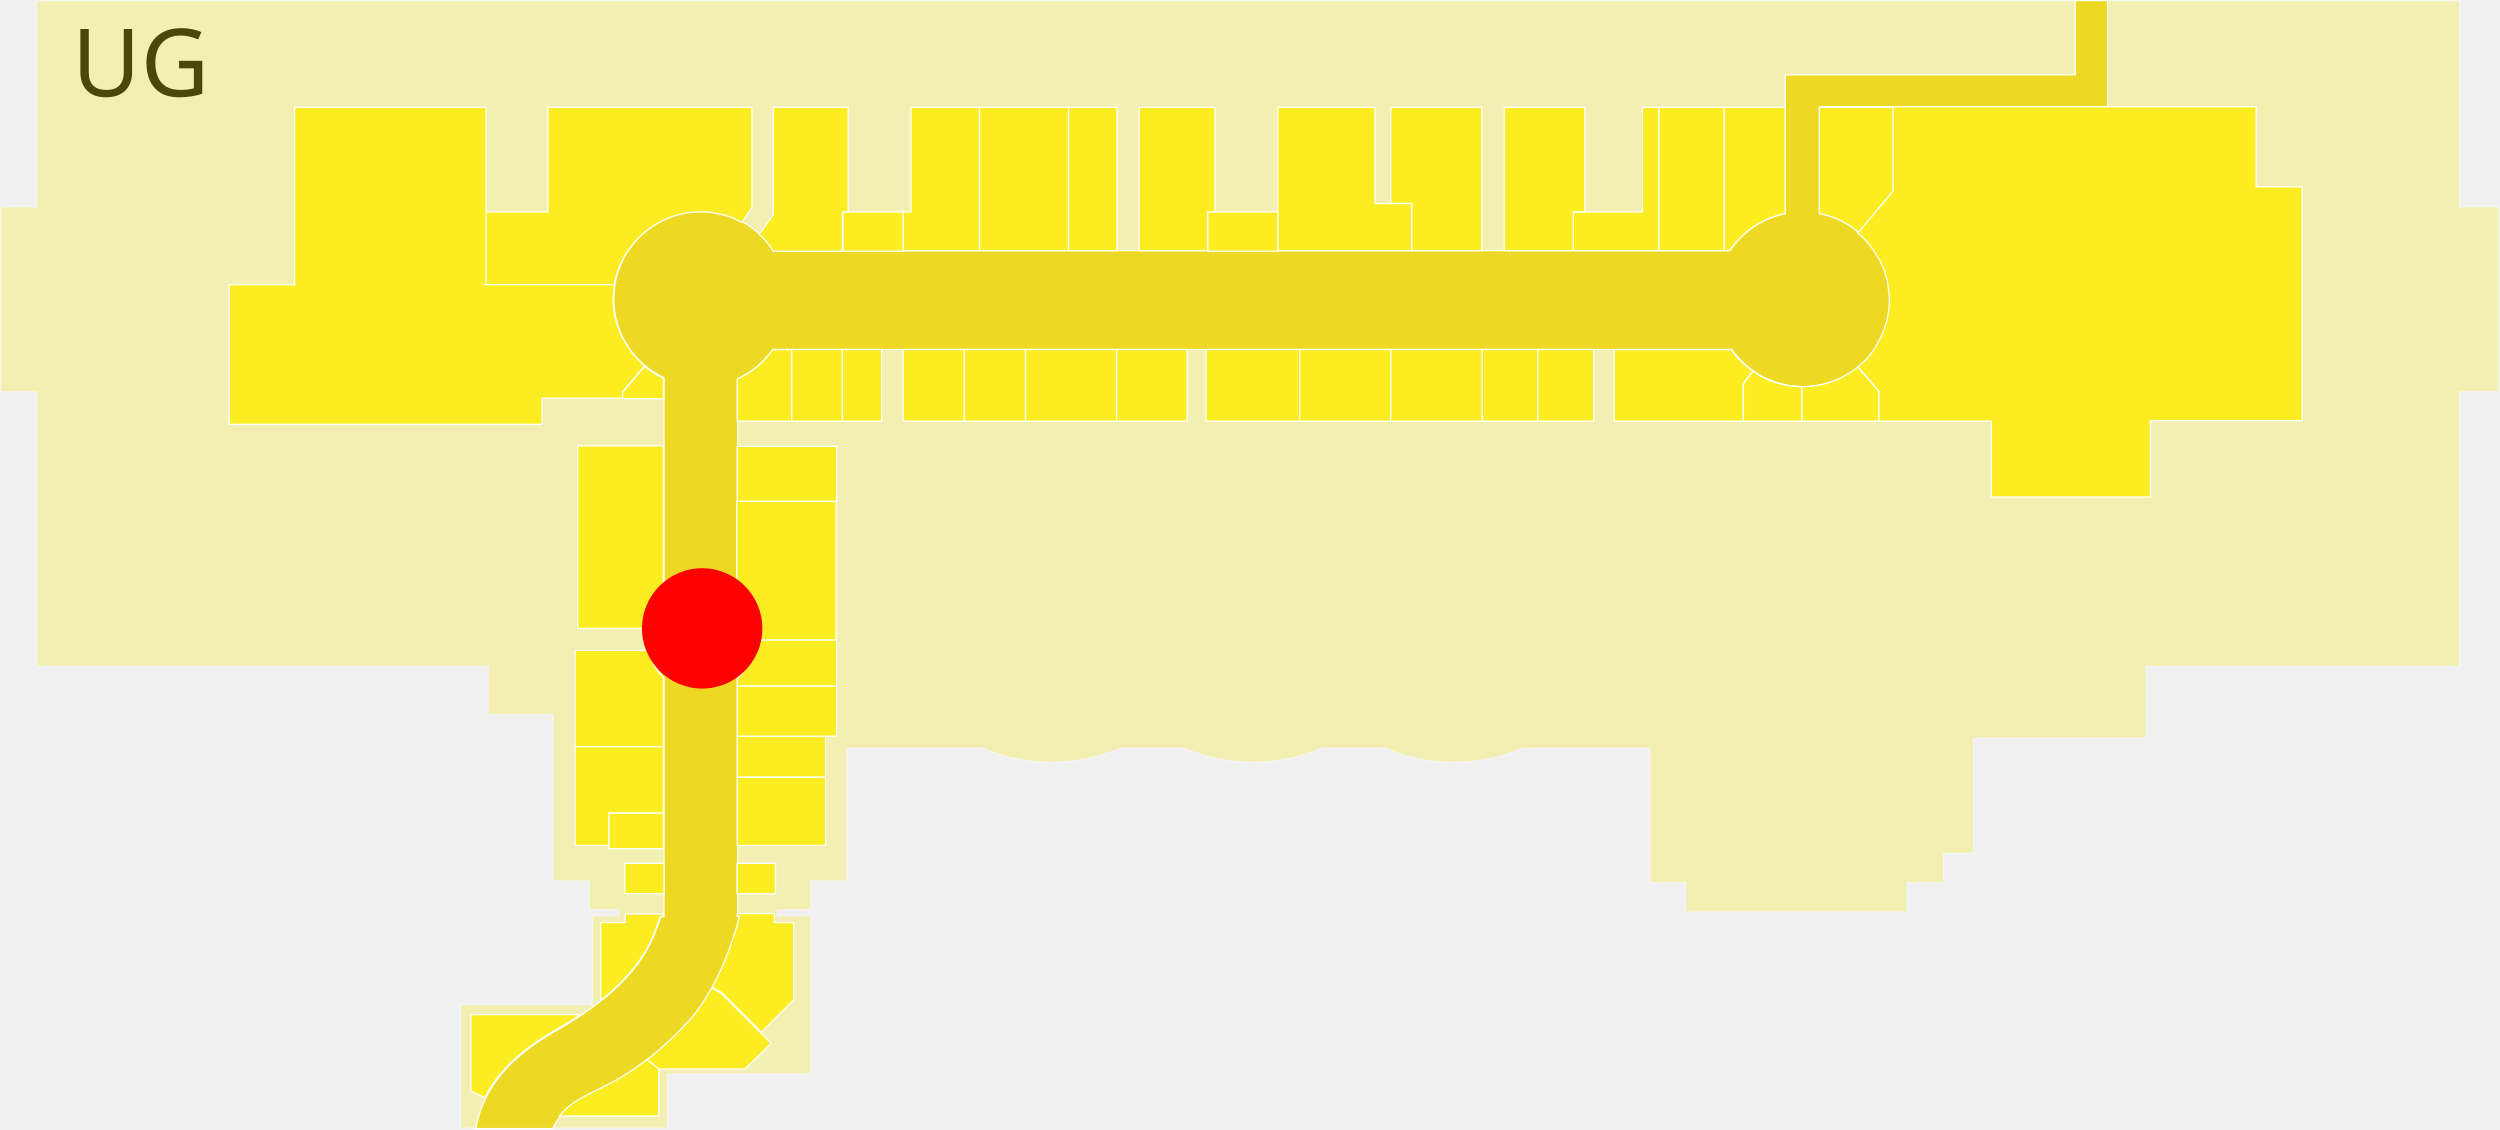
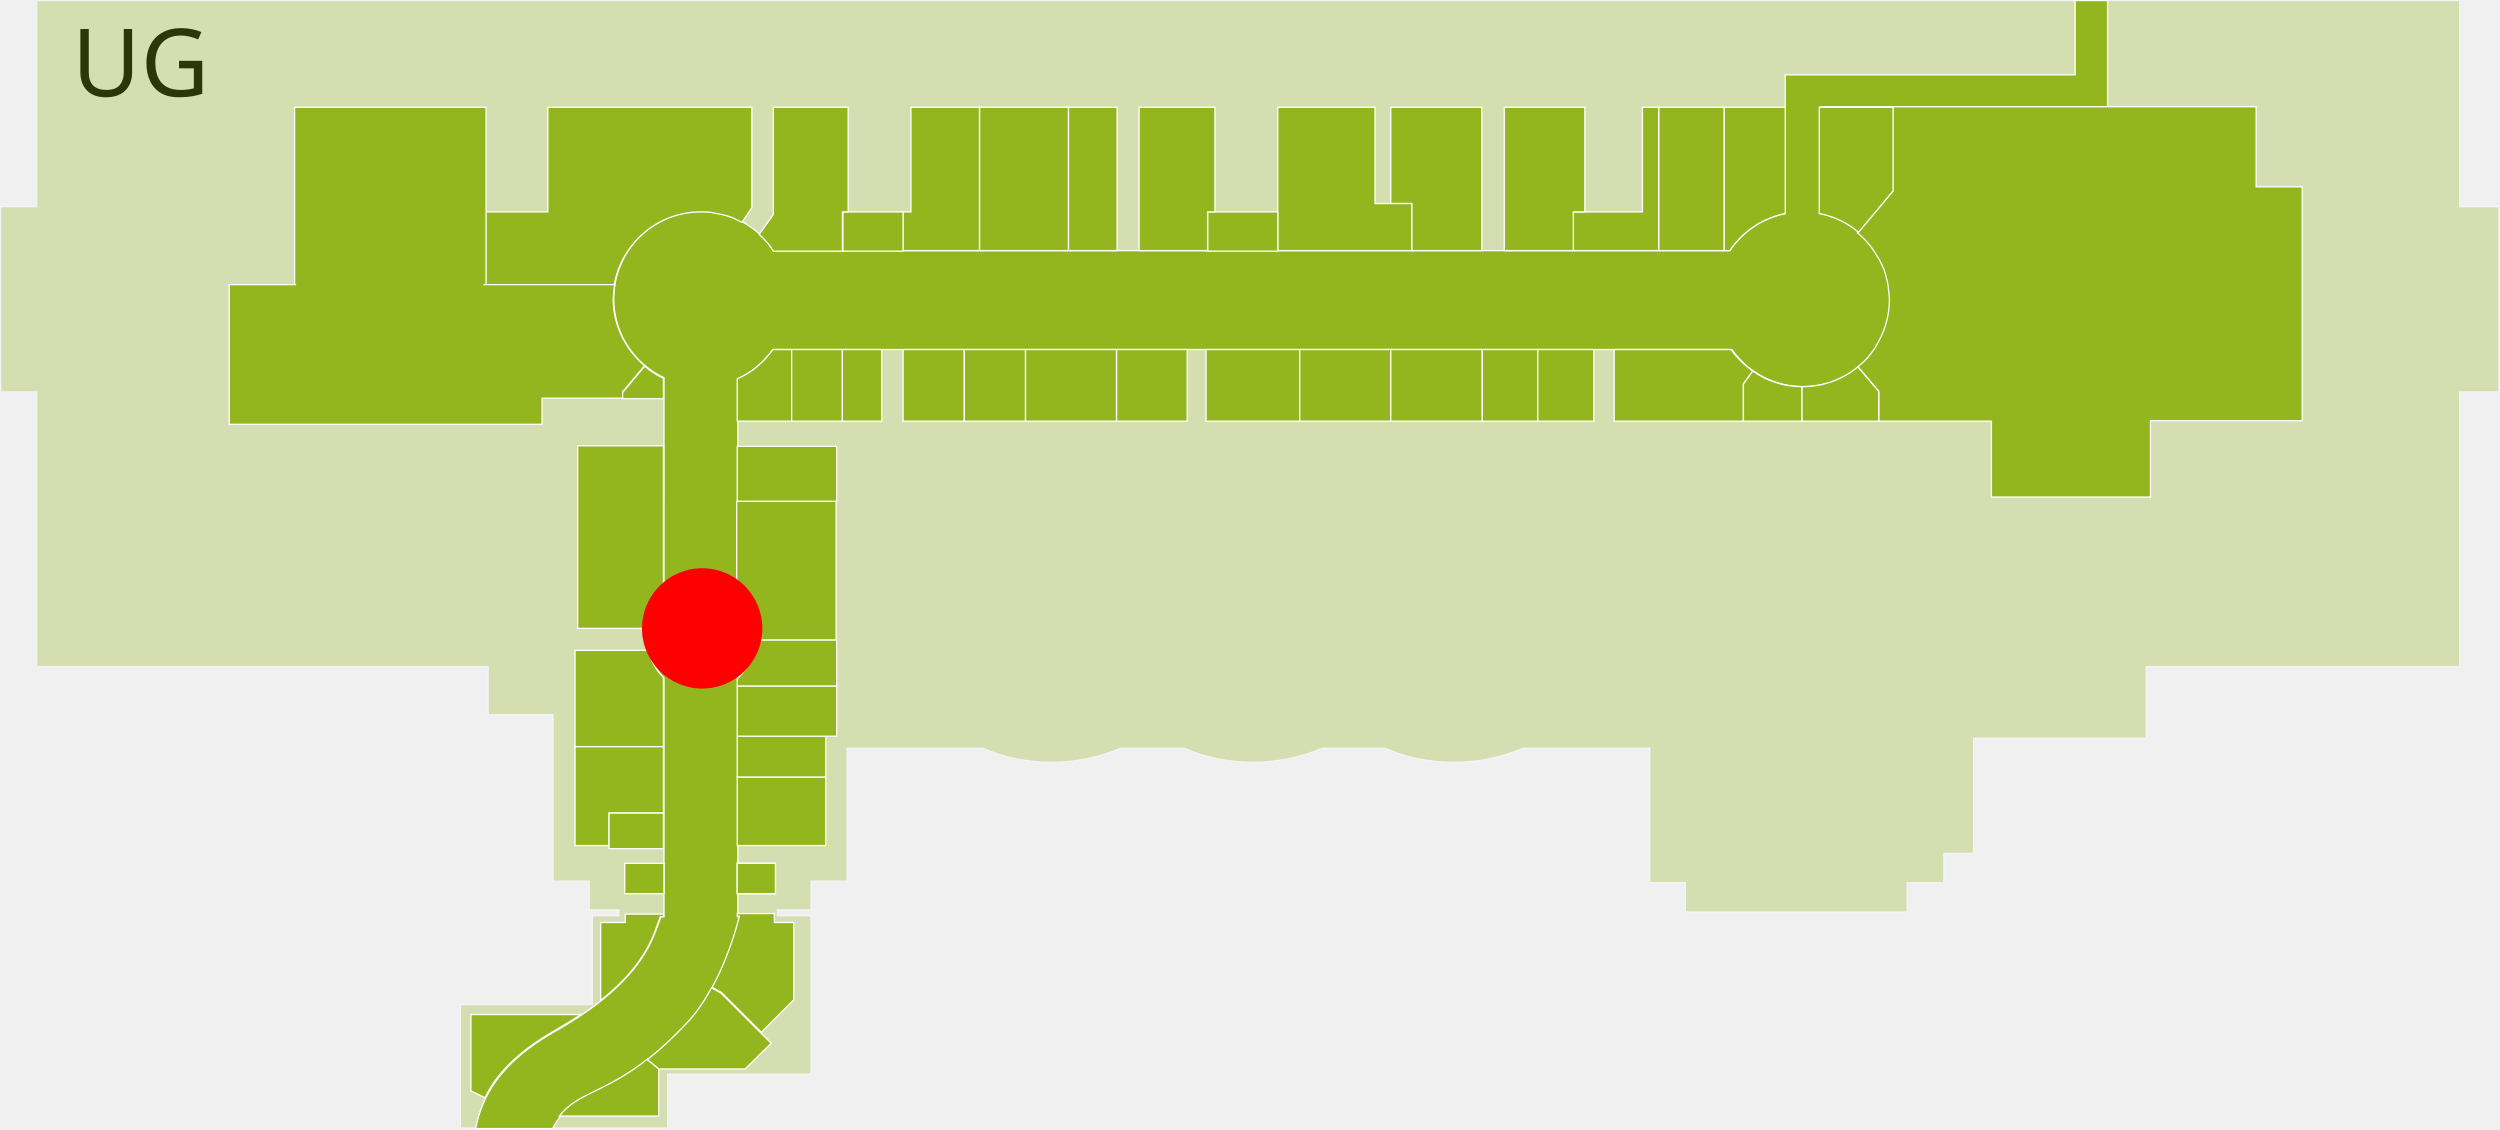
<svg xmlns="http://www.w3.org/2000/svg" version="1.1" id="Ebene_1" x="0px" y="0px" viewBox="0 0 477.8 215.8" style="enable-background:new 0 0 477.8 215.8;" xml:space="preserve">
  <style type="text/css">
	.st0{fill:none;}
	.st1{font-family:'ArialMT';}
	.st2{font-size:18px;}
- 	.st3{opacity:0.3;fill:#FBED22;stroke:#FFFFFF;stroke-width:0.25;enable-background:new    ;}
- 	.st4{fill:#EDD924;stroke:#FFFFFF;stroke-width:0.25;enable-background:new    ;}
- 	.st5{fill:#FBED22;stroke:#FFFFFF;stroke-width:0.25;}
- 	.st6{fill:#88A80D;stroke:#FFFFFF;stroke-width:0.25;}
- 	.st7{fill:#FBED22;}
- 	.st8{fill:#FF0000;}
+ 	.st3{opacity:0.3;fill:#93B61F;stroke:#FFFFFF;stroke-width:0.25;enable-background:new    ;}
+ 	.st4{fill:#93B61F;stroke:#FFFFFF;stroke-width:0.25;}
+ 	.st5{fill:#93B61F;}
+ 	.st6{fill:#FF0000;}
</style>
  <rect x="13.7" y="5.6" class="st0" width="33" height="16" />
  <text transform="matrix(1 0 0 1 13.7337 18.4053)" class="st1 st2">UG</text>
  <g>
    <path class="st3" d="M7,0.1v39.4H0.1v35.4H7v52.5h86.3v9.2h12.4v31.8h6.9v5.5h5.7v1.1h-5.1v17H88v23.6h39.6v-10.3H155V175h-6.4   v-1.1h6.4v-5.5h6.9V143h25.9c4.1,1.8,8.5,2.7,13.2,2.7s9.2-1,13.2-2.7h12.1c4.1,1.8,8.5,2.7,13.2,2.7s9.2-1,13.2-2.7h12   c4,1.8,8.5,2.7,13.2,2.7s9.2-1,13.2-2.7h24.2v25.7h6.8v5.6h42.4v-5.6h7v-5.6h5.7v-22h33v-13.7h59.9V74.9h7.5V39.5h-7.5V0.1H7z" />
    <path class="st4" d="M402.6,0.1h-6v14.2h-55.4v26.5c-4.4,0.9-8.2,3.5-10.6,7.1H147.9c-3-4.5-8.1-7.5-13.9-7.5   c-9.2,0-16.7,7.5-16.7,16.7c0,6.7,3.9,12.4,9.6,15.1V115c-1.9,1.8-3,4.4-3,7.3c0,2.8,1.2,5.4,3,7.3v45.6h-0.6   c-1.4,3.5-2.8,12.1-20.4,22c-10.6,6.1-13.8,12.5-15,18.5h14.7c4.5-8.6,11-4.5,25.6-19.9c7.5-7.9,10.2-20.6,10.2-20.6H141v-45.4   c2-1.9,3.3-4.5,3.3-7.5s-1.3-5.6-3.3-7.5V72.4c2.7-1.2,5-3.2,6.8-5.6H331c3,4.3,8,7.1,13.7,7.1c9.2,0,16.7-7.5,16.7-16.7   c0-8.1-5.8-14.9-13.4-16.4V20.4h54.8V0.1H402.6z" />
-     <path class="st5" d="M123.9,202.3c-8.5,6.7-13.4,6.4-17,11h19v-9.1L123.9,202.3z" />
-     <path class="st5" d="M125.9,204.3h16.5l5-4.9l-9.6-9.6l-1.8-1c-1.4,2.5-3,5-5.1,7.1c-2.3,2.4-4.3,4.3-6.2,5.8l0,0   c-0.3,0.3-0.6,0.5-1,0.8L125.9,204.3z" />
-     <path class="st5" d="M136.1,188.7l1.8,1l7.6,7.6l6.2-6.2v-14.8H148v-1.7h-7.1v0.5c0.2,0,0.4,0,0.4,0S139.8,181.9,136.1,188.7z" />
-     <rect x="140.9" y="165" class="st6" width="7.3" height="5.8" />
-     <rect x="140.9" y="165" class="st5" width="7.3" height="5.8" />
-     <rect x="140.9" y="148.5" class="st5" width="16.9" height="13.1" />
-     <rect x="140.9" y="140.7" class="st5" width="16.9" height="7.8" />
-     <rect x="140.9" y="131.1" class="st5" width="19" height="9.6" />
-     <path class="st5" d="M140.9,131.1h19v-8.8h-15.7c0,2.9-1.3,5.6-3.3,7.4V131.1z" />
-     <path class="st5" d="M144.1,122.3h15.7V95.8h-19v19C142.9,116.7,144.1,119.3,144.1,122.3L144.1,122.3z" />
-     <rect x="140.9" y="85.3" class="st5" width="19" height="10.5" />
-     <path class="st5" d="M140.9,80.5h10.5V66.8h-3.7c-1.7,2.4-4,4.4-6.8,5.6V80.5z" />
-     <rect x="151.3" y="66.8" class="st5" width="9.7" height="13.7" />
-     <rect x="161" y="66.8" class="st5" width="7.5" height="13.7" />
-     <rect x="172.6" y="66.8" class="st5" width="11.7" height="13.7" />
-     <rect x="184.3" y="66.8" class="st5" width="11.7" height="13.7" />
-     <rect x="196" y="66.8" class="st5" width="17.4" height="13.7" />
-     <rect x="213.4" y="66.8" class="st5" width="13.5" height="13.7" />
-     <rect x="230.5" y="66.8" class="st5" width="17.9" height="13.7" />
-     <rect x="248.4" y="66.8" class="st5" width="17.5" height="13.7" />
-     <rect x="265.8" y="66.8" class="st5" width="17.5" height="13.7" />
-     <rect x="283.3" y="66.8" class="st5" width="10.7" height="13.7" />
-     <rect x="293.9" y="66.8" class="st5" width="10.7" height="13.7" />
-     <path class="st5" d="M330.8,66.8h-22.3v13.7h24.7v-7.1l1.8-2.5C333.4,69.8,332,68.4,330.8,66.8z" />
-     <path class="st5" d="M335,70.9l-1.8,2.5v7.1h11.2v-6.6C340.9,73.9,337.6,72.8,335,70.9z" />
-     <path class="st5" d="M344.4,73.9v6.6h14.7v-5.7l-4-4.7C352.2,72.5,348.5,73.9,344.4,73.9C344.5,73.9,344.4,73.9,344.4,73.9z" />
-     <path class="st5" d="M359.1,80.5v-5.7l-4-4.7c0.3-0.3,0.6-0.5,0.9-0.8l0.1-0.1c0.3-0.3,0.6-0.6,0.8-0.8l0.1-0.1   c0.5-0.6,1-1.3,1.5-2c0,0,0,0,0-0.1c1.6-2.6,2.6-5.6,2.6-8.9c0-0.7-0.1-1.5-0.2-2.2l0,0c0-0.1,0-0.1,0-0.2   c-0.1-0.4-0.1-0.8-0.2-1.2c0-0.1,0-0.2-0.1-0.3c-0.1-0.4-0.2-0.8-0.3-1.2c0-0.1-0.1-0.2-0.1-0.3c-0.1-0.4-0.3-0.8-0.5-1.2   c0-0.1,0-0.1-0.1-0.2c-0.2-0.5-0.4-0.9-0.7-1.3l0,0c-1-1.8-2.3-3.4-3.9-4.7l6.7-7.9V20.4h69.5v15.3h8.8v44.7h-29V95h-30.4V80.5   H359.1z" />
-     <path class="st5" d="M355.2,44.4l6.6-7.9v-16h-14.1v20.3C350.6,41.4,353.1,42.6,355.2,44.4z" />
-     <path class="st5" d="M341.2,20.5h-11.7v27.4h1.1c2.4-3.6,6.2-6.2,10.6-7.1V20.5z" />
-     <rect x="317" y="20.5" class="st5" width="12.5" height="27.4" />
-     <polygon class="st5" points="317,20.5 313.9,20.5 313.9,40.5 300.7,40.5 300.7,47.9 317,47.9  " />
-     <polygon class="st5" points="302.9,40.5 302.9,20.5 287.5,20.5 287.5,47.9 300.7,47.9 300.7,40.5  " />
-     <polygon class="st5" points="283.2,47.9 283.2,20.5 265.8,20.5 265.8,38.9 269.8,38.9 269.8,47.9  " />
-     <polygon class="st5" points="269.8,47.9 269.8,38.9 262.8,38.9 262.8,20.5 244.2,20.5 244.2,47.9  " />
-     <rect x="244.2" y="20.5" class="st6" width="0" height="27.4" />
-     <rect x="230.8" y="40.5" class="st5" width="13.4" height="7.5" />
-     <polygon class="st5" points="232.2,40.5 232.2,20.5 217.7,20.5 217.7,47.9 230.8,47.9 230.8,40.5  " />
-     <rect x="204.2" y="20.5" class="st5" width="9.3" height="27.4" />
-     <rect x="187.2" y="20.5" class="st5" width="17" height="27.4" />
-     <polygon class="st5" points="187.2,47.9 187.2,20.5 174.1,20.5 174.1,40.5 172.6,40.5 172.6,47.9  " />
-     <rect x="161.1" y="40.5" class="st5" width="11.5" height="7.5" />
-     <path class="st5" d="M162.1,40.5v-20h-14.3V41l-2.7,3.8c1,0.9,2,2,2.7,3.2H161v-7.5H162.1z" />
-     <path class="st5" d="M133.9,40.5C134,40.5,134,40.5,133.9,40.5c0.7,0,1.4,0,2.1,0.1c0.1,0,0.3,0.1,0.4,0.1c0.6,0.1,1.1,0.2,1.6,0.3   c0.4,0.1,0.7,0.2,1.1,0.3c0.3,0.1,0.6,0.2,0.9,0.3c0.4,0.2,0.8,0.4,1.2,0.6c0.2,0.1,0.4,0.2,0.6,0.3l1.9-2.8V20.5h-39v20h-12v13.9   h24.7C118.8,46.5,125.7,40.5,133.9,40.5z" />
-     <rect x="56.3" y="20.5" class="st5" width="36.6" height="33.9" />
-     <path class="st5" d="M117.5,54.4H43.8v26.7h59.8v-5H119v-1.2l4.2-5c-3.6-3.1-6-7.6-6-12.8C117.3,56.2,117.3,55.3,117.5,54.4z" />
-     <rect x="56.6" y="51.6" class="st7" width="35.8" height="5.9" />
-     <path class="st5" d="M126.8,72.3c-1.3-0.6-2.5-1.4-3.6-2.3l-4.2,5v1.2h7.8C126.8,76.2,126.8,72.3,126.8,72.3z" />
-     <rect x="110.4" y="85.3" class="st6" width="16.4" height="10.5" />
-     <path class="st5" d="M126.8,85.2h-16.4v34.9H124c0.4-2.2,2.1-4.5,2.8-5.1V85.2z" />
-     <path class="st5" d="M124,124.3h-14.1v18.4h16.9v-13.2C125.4,128.1,124.4,126.3,124,124.3z" />
-     <polygon class="st5" points="126.8,142.7 109.9,142.7 109.9,161.6 116.4,161.6 116.4,155.4 126.8,155.4  " />
-     <rect x="116.4" y="155.4" class="st5" width="10.4" height="6.8" />
-     <rect x="119.4" y="165" class="st5" width="7.5" height="5.8" />
-     <path class="st5" d="M119.5,176.3h-4.7v14.9c9.2-7.3,10.3-13.2,11.4-16h0.6v-0.5h-7.3V176.3z" />
-     <path class="st5" d="M111,193.9H90v14.6l2.7,1.3c2-4.2,5.8-8.5,13.1-12.7C107.7,196,109.5,194.9,111,193.9z" />
+     <path class="st4" d="M123.9,202.3c-8.5,6.7-13.4,6.4-17,11h19v-9.1L123.9,202.3z" />
+     <path class="st4" d="M125.9,204.3h16.5l5-4.9l-9.6-9.6l-1.8-1c-1.4,2.5-3,5-5.1,7.1c-2.3,2.4-4.3,4.3-6.2,5.8l0,0   c-0.3,0.3-0.6,0.5-1,0.8L125.9,204.3z" />
+     <path class="st4" d="M136.1,188.7l1.8,1l7.6,7.6l6.2-6.2v-14.8H148v-1.7h-7.1v0.5c0.2,0,0.4,0,0.4,0S139.8,181.9,136.1,188.7z" />
+     <rect x="140.9" y="165" class="st4" width="7.3" height="5.8" />
+     <rect x="140.9" y="165" class="st4" width="7.3" height="5.8" />
+     <rect x="140.9" y="148.5" class="st4" width="16.9" height="13.1" />
+     <rect x="140.9" y="140.7" class="st4" width="16.9" height="7.8" />
+     <rect x="140.9" y="131.1" class="st4" width="19" height="9.6" />
+     <path class="st4" d="M140.9,131.1h19v-8.8h-15.7c0,2.9-1.3,5.6-3.3,7.4V131.1z" />
+     <path class="st4" d="M144.1,122.3h15.7V95.8h-19v19C142.9,116.7,144.1,119.3,144.1,122.3L144.1,122.3z" />
+     <rect x="140.9" y="85.3" class="st4" width="19" height="10.5" />
+     <path class="st4" d="M140.9,80.5h10.5V66.8h-3.7c-1.7,2.4-4,4.4-6.8,5.6V80.5z" />
+     <rect x="151.3" y="66.8" class="st4" width="9.7" height="13.7" />
+     <rect x="161" y="66.8" class="st4" width="7.5" height="13.7" />
+     <rect x="172.6" y="66.8" class="st4" width="11.7" height="13.7" />
+     <rect x="184.3" y="66.8" class="st4" width="11.7" height="13.7" />
+     <rect x="196" y="66.8" class="st4" width="17.4" height="13.7" />
+     <rect x="213.4" y="66.8" class="st4" width="13.5" height="13.7" />
+     <rect x="230.5" y="66.8" class="st4" width="17.9" height="13.7" />
+     <rect x="248.4" y="66.8" class="st4" width="17.5" height="13.7" />
+     <rect x="265.8" y="66.8" class="st4" width="17.5" height="13.7" />
+     <rect x="283.3" y="66.8" class="st4" width="10.7" height="13.7" />
+     <rect x="293.9" y="66.8" class="st4" width="10.7" height="13.7" />
+     <path class="st4" d="M330.8,66.8h-22.3v13.7h24.7v-7.1l1.8-2.5C333.4,69.8,332,68.4,330.8,66.8z" />
+     <path class="st4" d="M335,70.9l-1.8,2.5v7.1h11.2v-6.6C340.9,73.9,337.6,72.8,335,70.9z" />
+     <path class="st4" d="M344.4,73.9v6.6h14.7v-5.7l-4-4.7C352.2,72.5,348.5,73.9,344.4,73.9C344.5,73.9,344.4,73.9,344.4,73.9z" />
+     <path class="st4" d="M359.1,80.5v-5.7l-4-4.7c0.3-0.3,0.6-0.5,0.9-0.8l0.1-0.1c0.3-0.3,0.6-0.6,0.8-0.8l0.1-0.1   c0.5-0.6,1-1.3,1.5-2c0,0,0,0,0-0.1c1.6-2.6,2.6-5.6,2.6-8.9c0-0.7-0.1-1.5-0.2-2.2l0,0c0-0.1,0-0.1,0-0.2   c-0.1-0.4-0.1-0.8-0.2-1.2c0-0.1,0-0.2-0.1-0.3c-0.1-0.4-0.2-0.8-0.3-1.2c0-0.1-0.1-0.2-0.1-0.3c-0.1-0.4-0.3-0.8-0.5-1.2   c0-0.1,0-0.1-0.1-0.2c-0.2-0.5-0.4-0.9-0.7-1.3l0,0c-1-1.8-2.3-3.4-3.9-4.7l6.7-7.9V20.4h69.5v15.3h8.8v44.7h-29V95h-30.4V80.5   H359.1z" />
+     <path class="st4" d="M355.2,44.4l6.6-7.9v-16h-14.1v20.3C350.6,41.4,353.1,42.6,355.2,44.4z" />
+     <path class="st4" d="M341.2,20.5h-11.7v27.4h1.1c2.4-3.6,6.2-6.2,10.6-7.1V20.5z" />
+     <rect x="317" y="20.5" class="st4" width="12.5" height="27.4" />
+     <polygon class="st4" points="317,20.5 313.9,20.5 313.9,40.5 300.7,40.5 300.7,47.9 317,47.9  " />
+     <polygon class="st4" points="302.9,40.5 302.9,20.5 287.5,20.5 287.5,47.9 300.7,47.9 300.7,40.5  " />
+     <polygon class="st4" points="283.2,47.9 283.2,20.5 265.8,20.5 265.8,38.9 269.8,38.9 269.8,47.9  " />
+     <polygon class="st4" points="269.8,47.9 269.8,38.9 262.8,38.9 262.8,20.5 244.2,20.5 244.2,47.9  " />
+     <rect x="244.2" y="20.5" class="st4" width="0" height="27.4" />
+     <rect x="230.8" y="40.5" class="st4" width="13.4" height="7.5" />
+     <polygon class="st4" points="232.2,40.5 232.2,20.5 217.7,20.5 217.7,47.9 230.8,47.9 230.8,40.5  " />
+     <rect x="204.2" y="20.5" class="st4" width="9.3" height="27.4" />
+     <rect x="187.2" y="20.5" class="st4" width="17" height="27.4" />
+     <polygon class="st4" points="187.2,47.9 187.2,20.5 174.1,20.5 174.1,40.5 172.6,40.5 172.6,47.9  " />
+     <rect x="161.1" y="40.5" class="st4" width="11.5" height="7.5" />
+     <path class="st4" d="M162.1,40.5v-20h-14.3V41l-2.7,3.8c1,0.9,2,2,2.7,3.2H161v-7.5H162.1z" />
+     <path class="st4" d="M133.9,40.5C134,40.5,134,40.5,133.9,40.5c0.7,0,1.4,0,2.1,0.1c0.1,0,0.3,0.1,0.4,0.1c0.6,0.1,1.1,0.2,1.6,0.3   c0.4,0.1,0.7,0.2,1.1,0.3c0.3,0.1,0.6,0.2,0.9,0.3c0.4,0.2,0.8,0.4,1.2,0.6c0.2,0.1,0.4,0.2,0.6,0.3l1.9-2.8V20.5h-39v20h-12v13.9   h24.7C118.8,46.5,125.7,40.5,133.9,40.5z" />
+     <rect x="56.3" y="20.5" class="st4" width="36.6" height="33.9" />
+     <path class="st4" d="M117.5,54.4H43.8v26.7h59.8v-5H119v-1.2l4.2-5c-3.6-3.1-6-7.6-6-12.8C117.3,56.2,117.3,55.3,117.5,54.4z" />
+     <rect x="56.6" y="51.6" class="st5" width="35.8" height="5.9" />
+     <path class="st4" d="M126.8,72.3c-1.3-0.6-2.5-1.4-3.6-2.3l-4.2,5v1.2h7.8C126.8,76.2,126.8,72.3,126.8,72.3z" />
+     <rect x="110.4" y="85.3" class="st4" width="16.4" height="10.5" />
+     <path class="st4" d="M126.8,85.2h-16.4v34.9H124c0.4-2.2,2.1-4.5,2.8-5.1V85.2z" />
+     <path class="st4" d="M124,124.3h-14.1v18.4h16.9v-13.2C125.4,128.1,124.4,126.3,124,124.3z" />
+     <polygon class="st4" points="126.8,142.7 109.9,142.7 109.9,161.6 116.4,161.6 116.4,155.4 126.8,155.4  " />
+     <rect x="116.4" y="155.4" class="st4" width="10.4" height="6.8" />
+     <rect x="119.4" y="165" class="st4" width="7.5" height="5.8" />
+     <path class="st4" d="M119.5,176.3h-4.7v14.9c9.2-7.3,10.3-13.2,11.4-16h0.6v-0.5h-7.3V176.3z" />
+     <path class="st4" d="M111,193.9H90v14.6l2.7,1.3c2-4.2,5.8-8.5,13.1-12.7C107.7,196,109.5,194.9,111,193.9z" />
  </g>
-   <circle class="st8" cx="134.2" cy="120.1" r="11.5" />
+   <circle class="st6" cx="134.2" cy="120.1" r="11.5" />
</svg>
